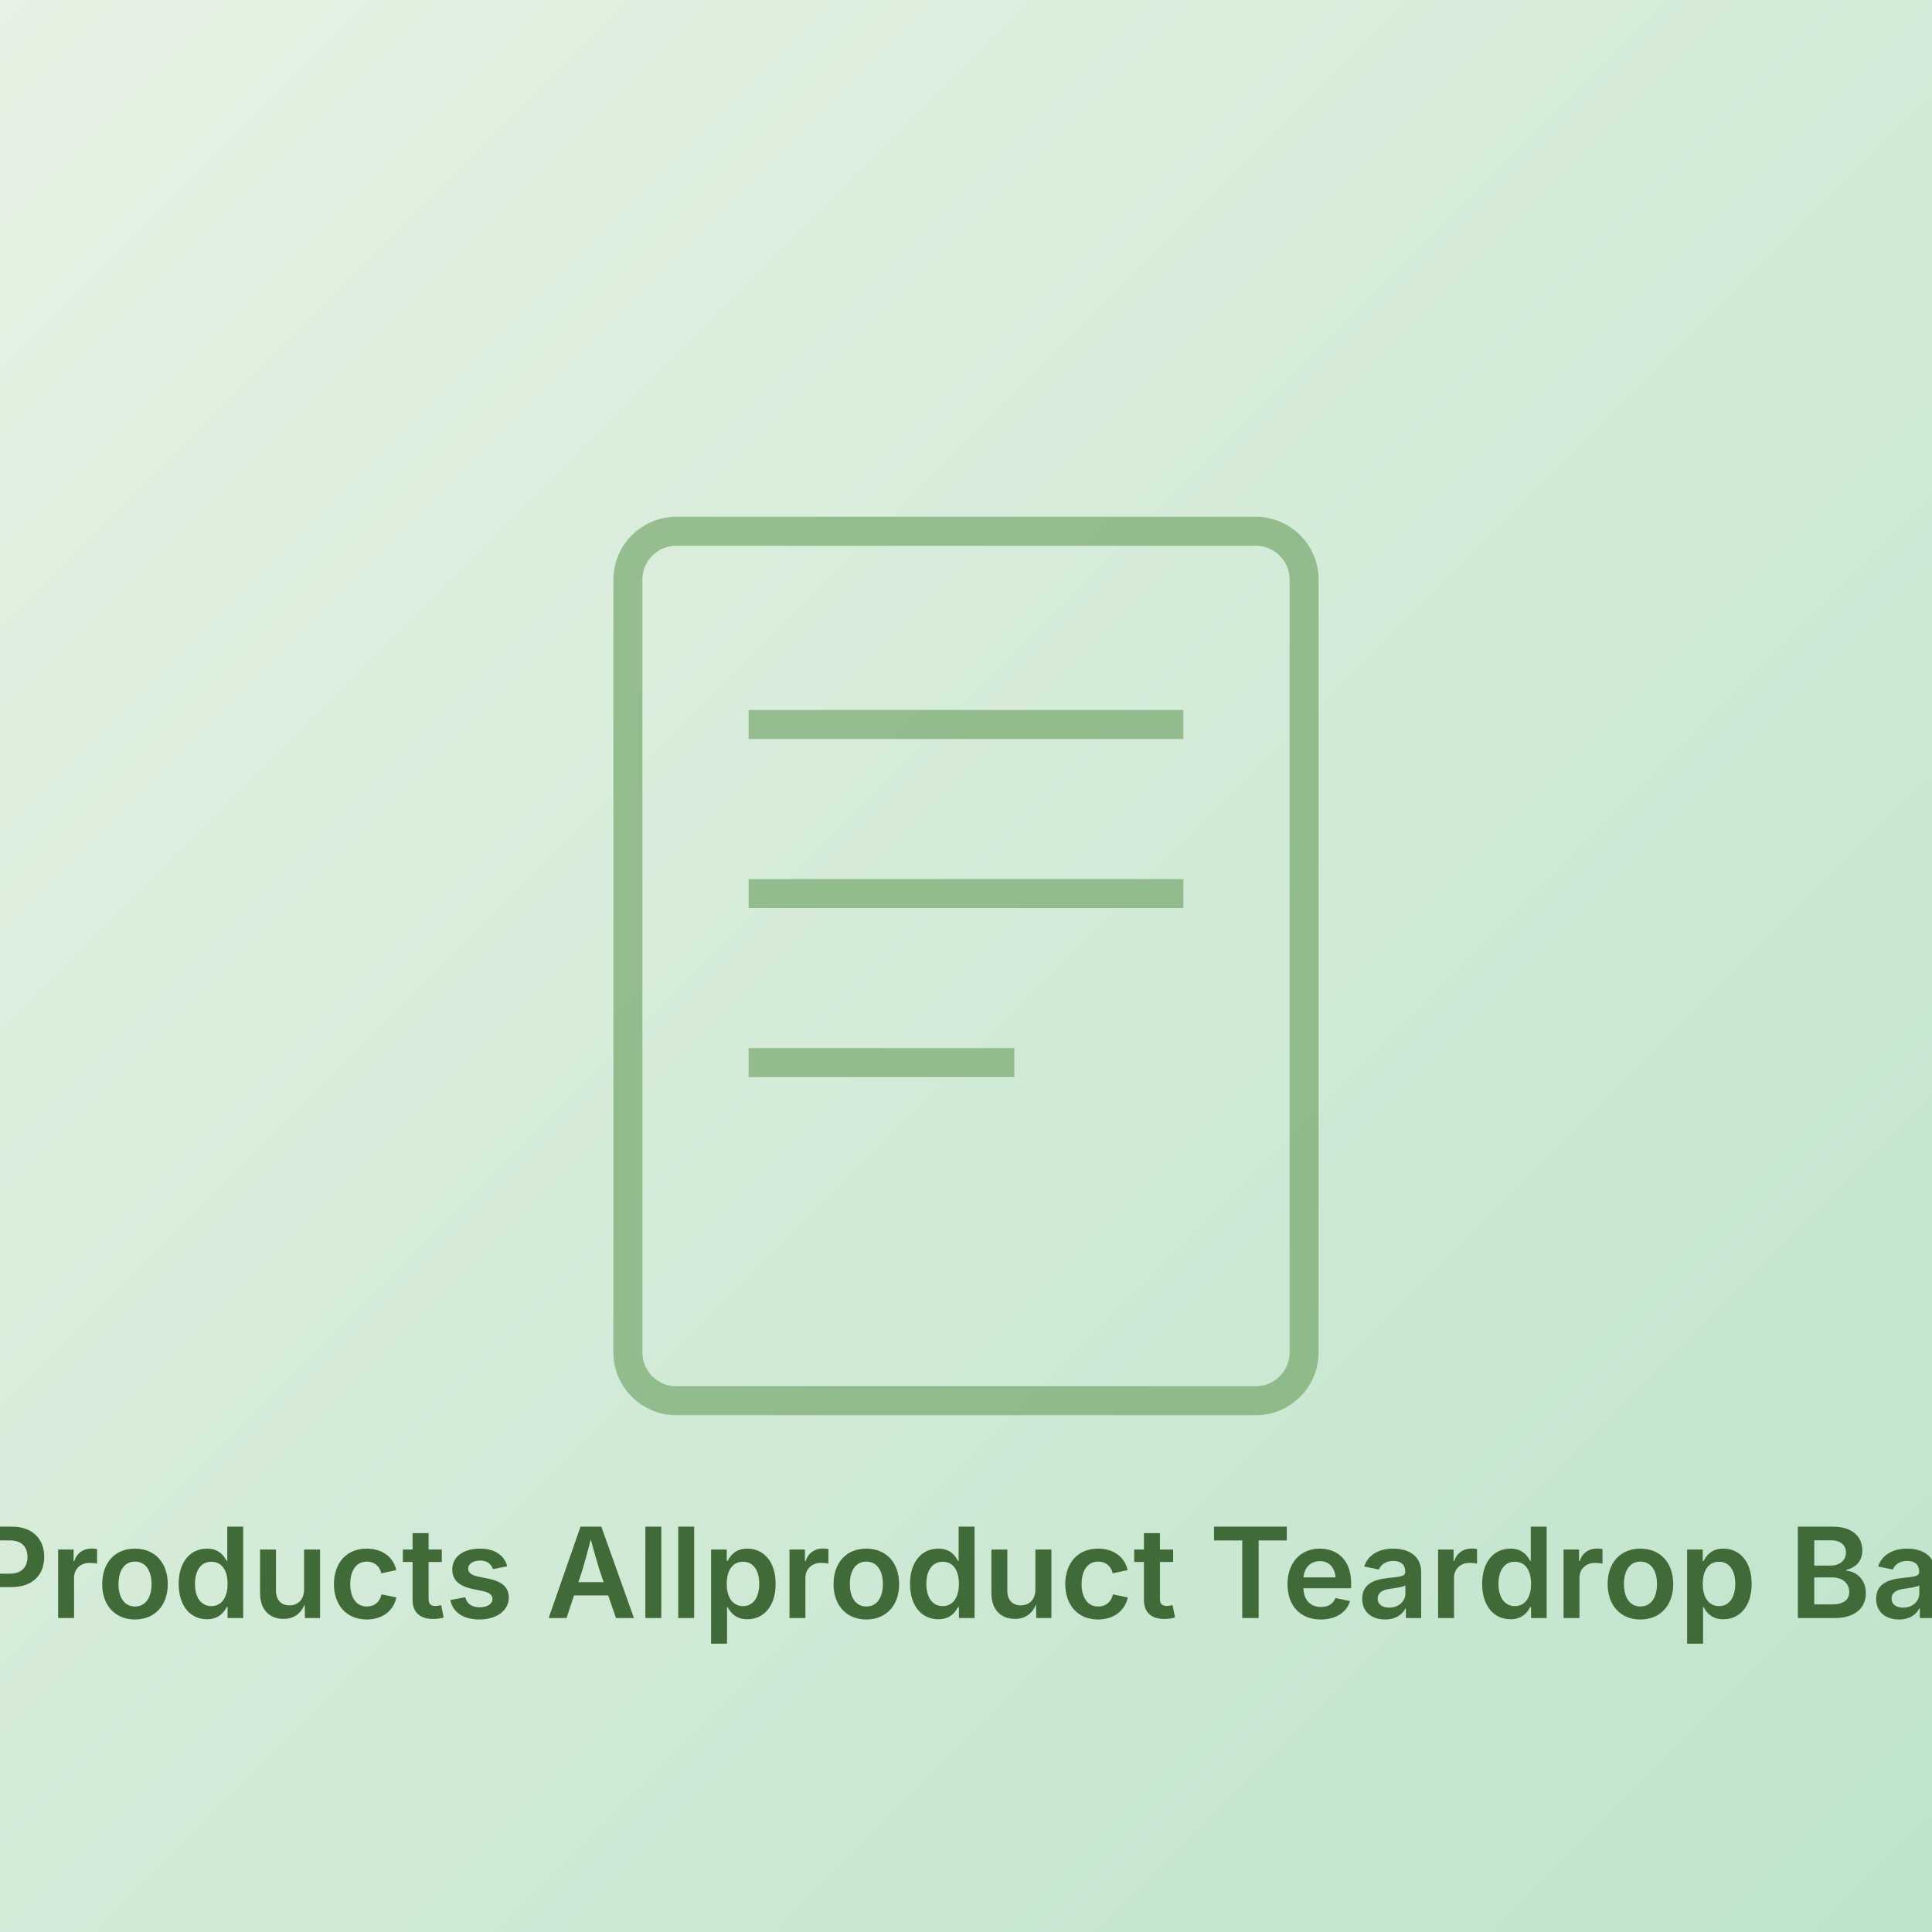
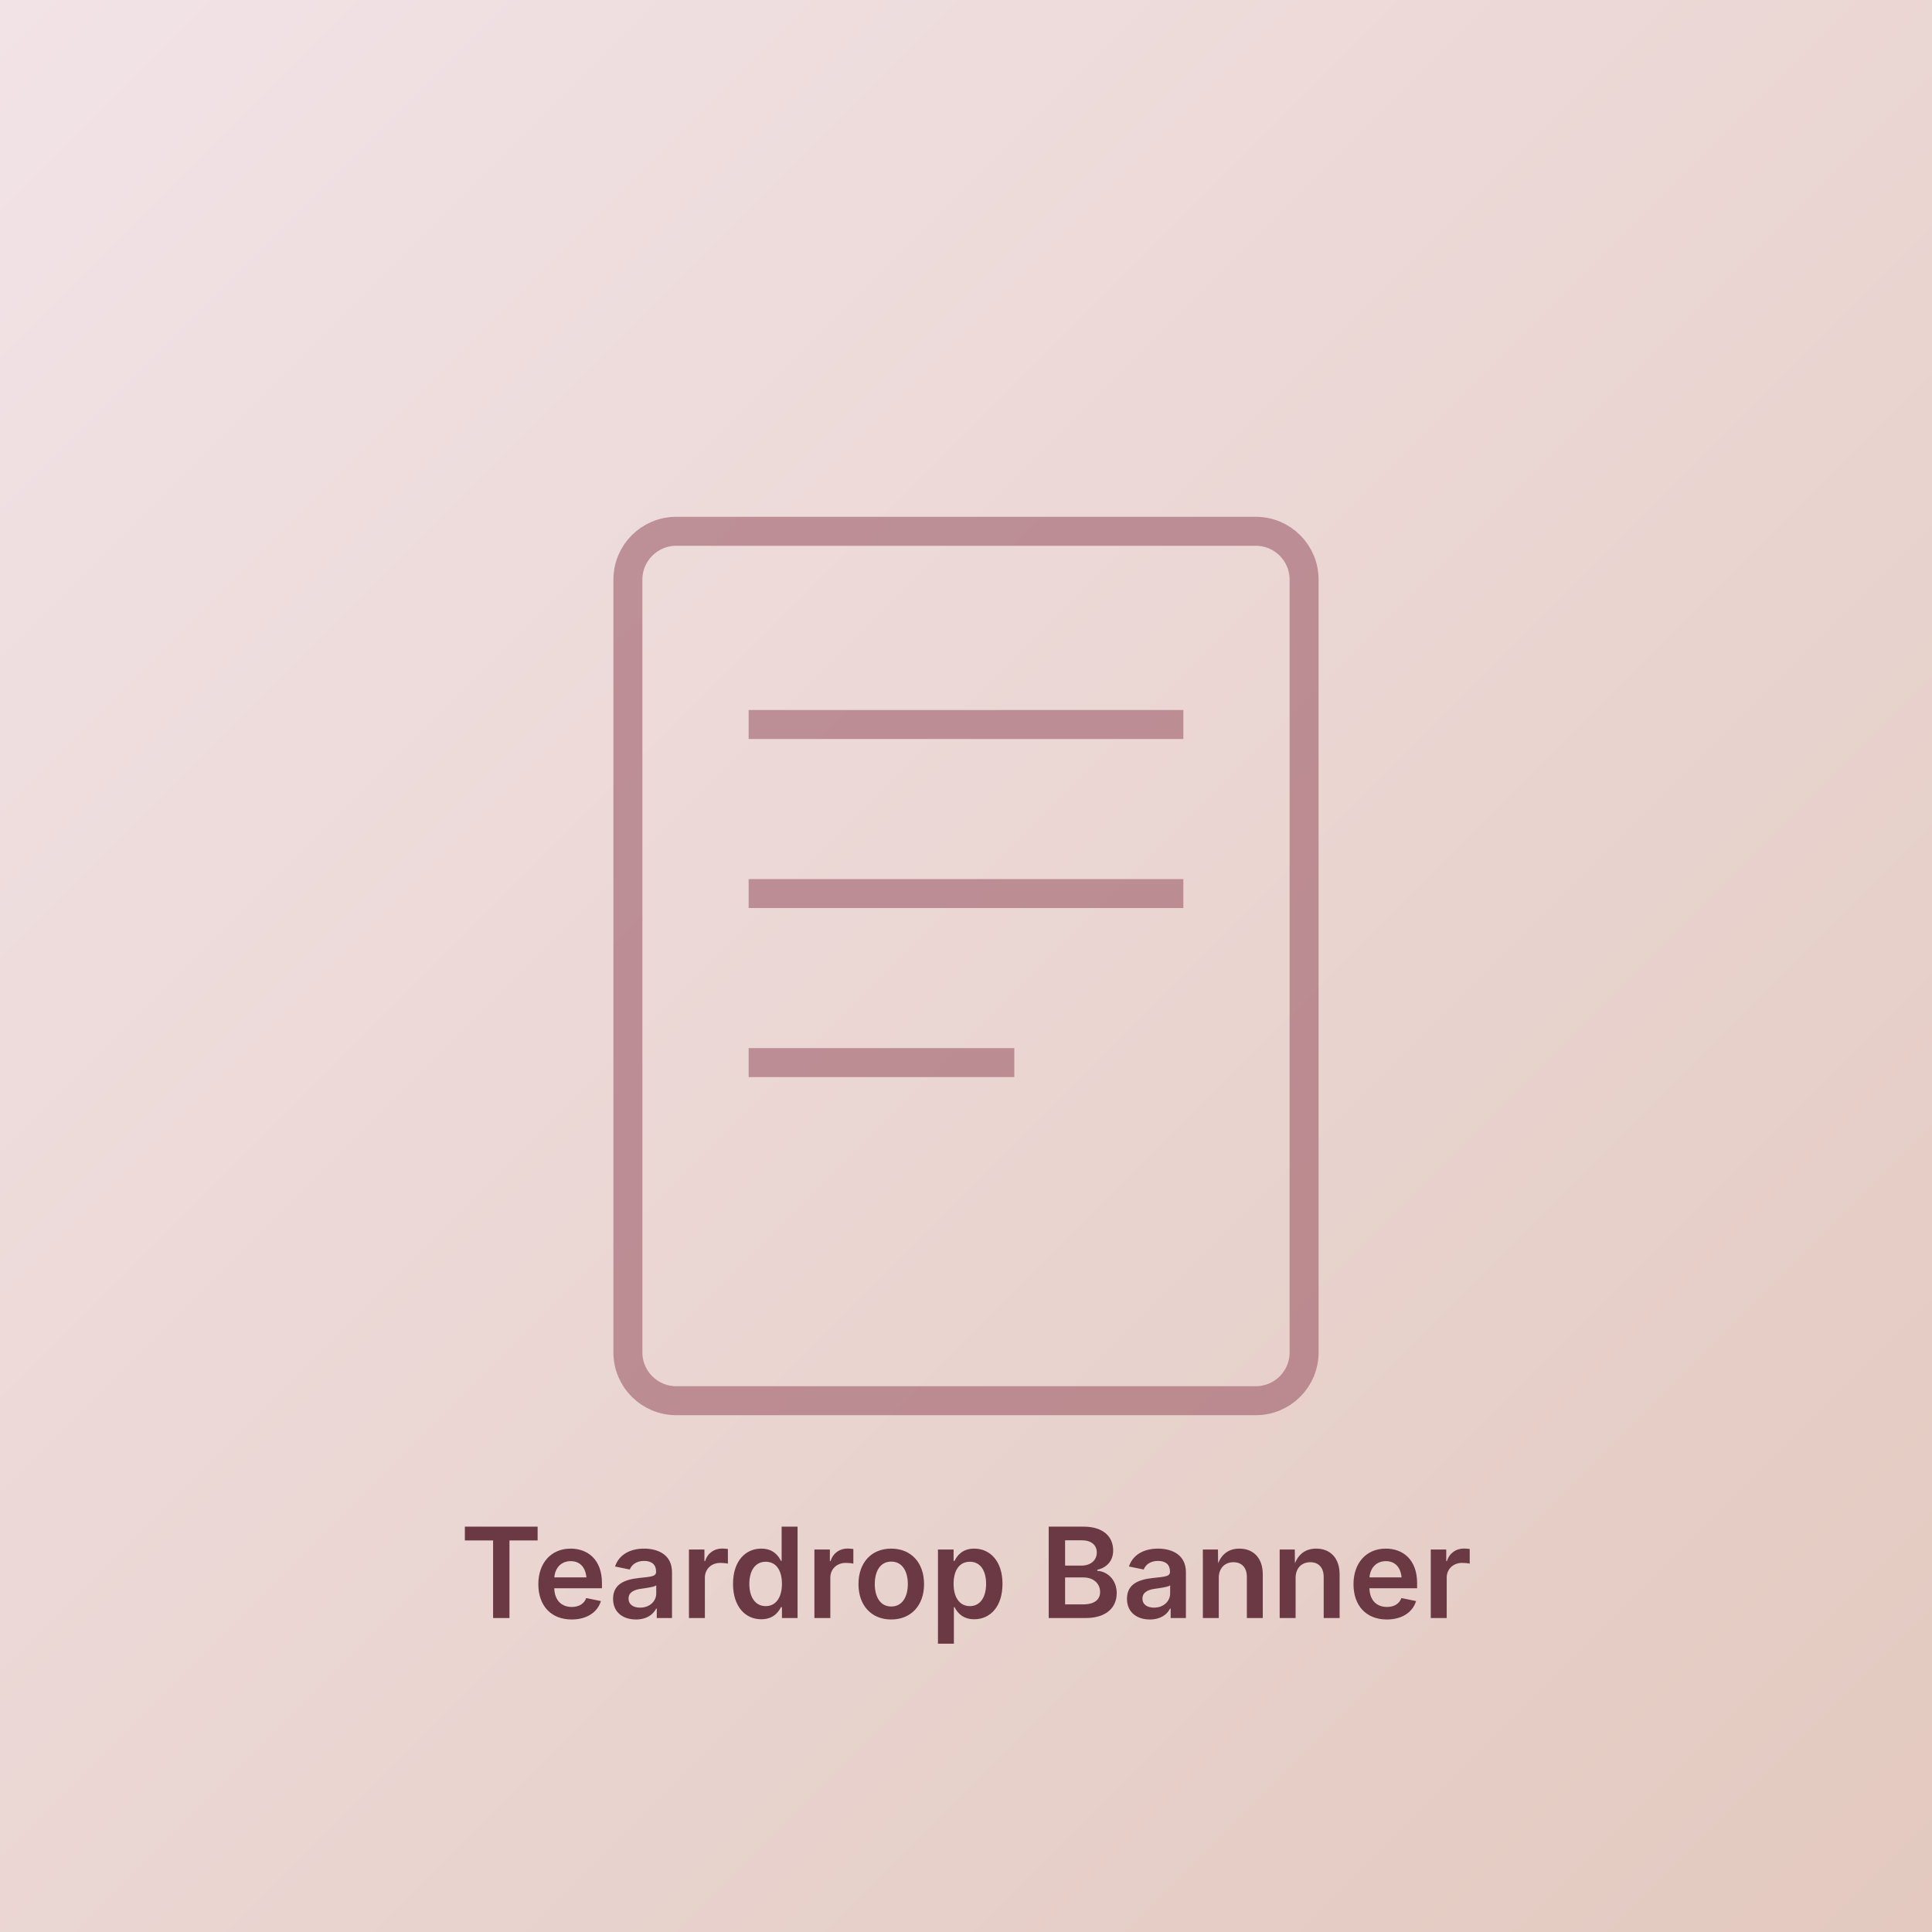
<svg xmlns="http://www.w3.org/2000/svg" viewBox="0 0 400 400" width="400" height="400">
  <defs>
    <linearGradient id="g" x1="0" y1="0" x2="1" y2="1">
-       <stop offset="0" stop-color="hsl(110,35%,92%)" />
-       <stop offset="1" stop-color="hsl(140,40%,82%)" />
+       <stop offset="0" stop-color="hsl(347,35%,92%)" />
+       <stop offset="1" stop-color="hsl(17,40%,82%)" />
    </linearGradient>
  </defs>
  <rect width="400" height="400" fill="url(#g)" />
-   <g fill="none" stroke="hsl(110,30%,45%)" stroke-width="6" stroke-linejoin="round" opacity=".55">
+   <g fill="none" stroke="hsl(347,30%,45%)" stroke-width="6" stroke-linejoin="round" opacity=".55">
    <rect x="130" y="110" width="140" height="180" rx="10" />
    <path d="M155 150h90M155 185h90M155 220h55" />
  </g>
-   <text x="200" y="335" text-anchor="middle" font-family="Inter,system-ui,sans-serif" font-size="26" font-weight="600" fill="hsl(110,30%,32%)">Img Products Allproduct Teardrop Banner</text>
+   <text x="200" y="335" text-anchor="middle" font-family="Inter,system-ui,sans-serif" font-size="26" font-weight="600" fill="hsl(347,30%,32%)">Teardrop Banner</text>
</svg>
